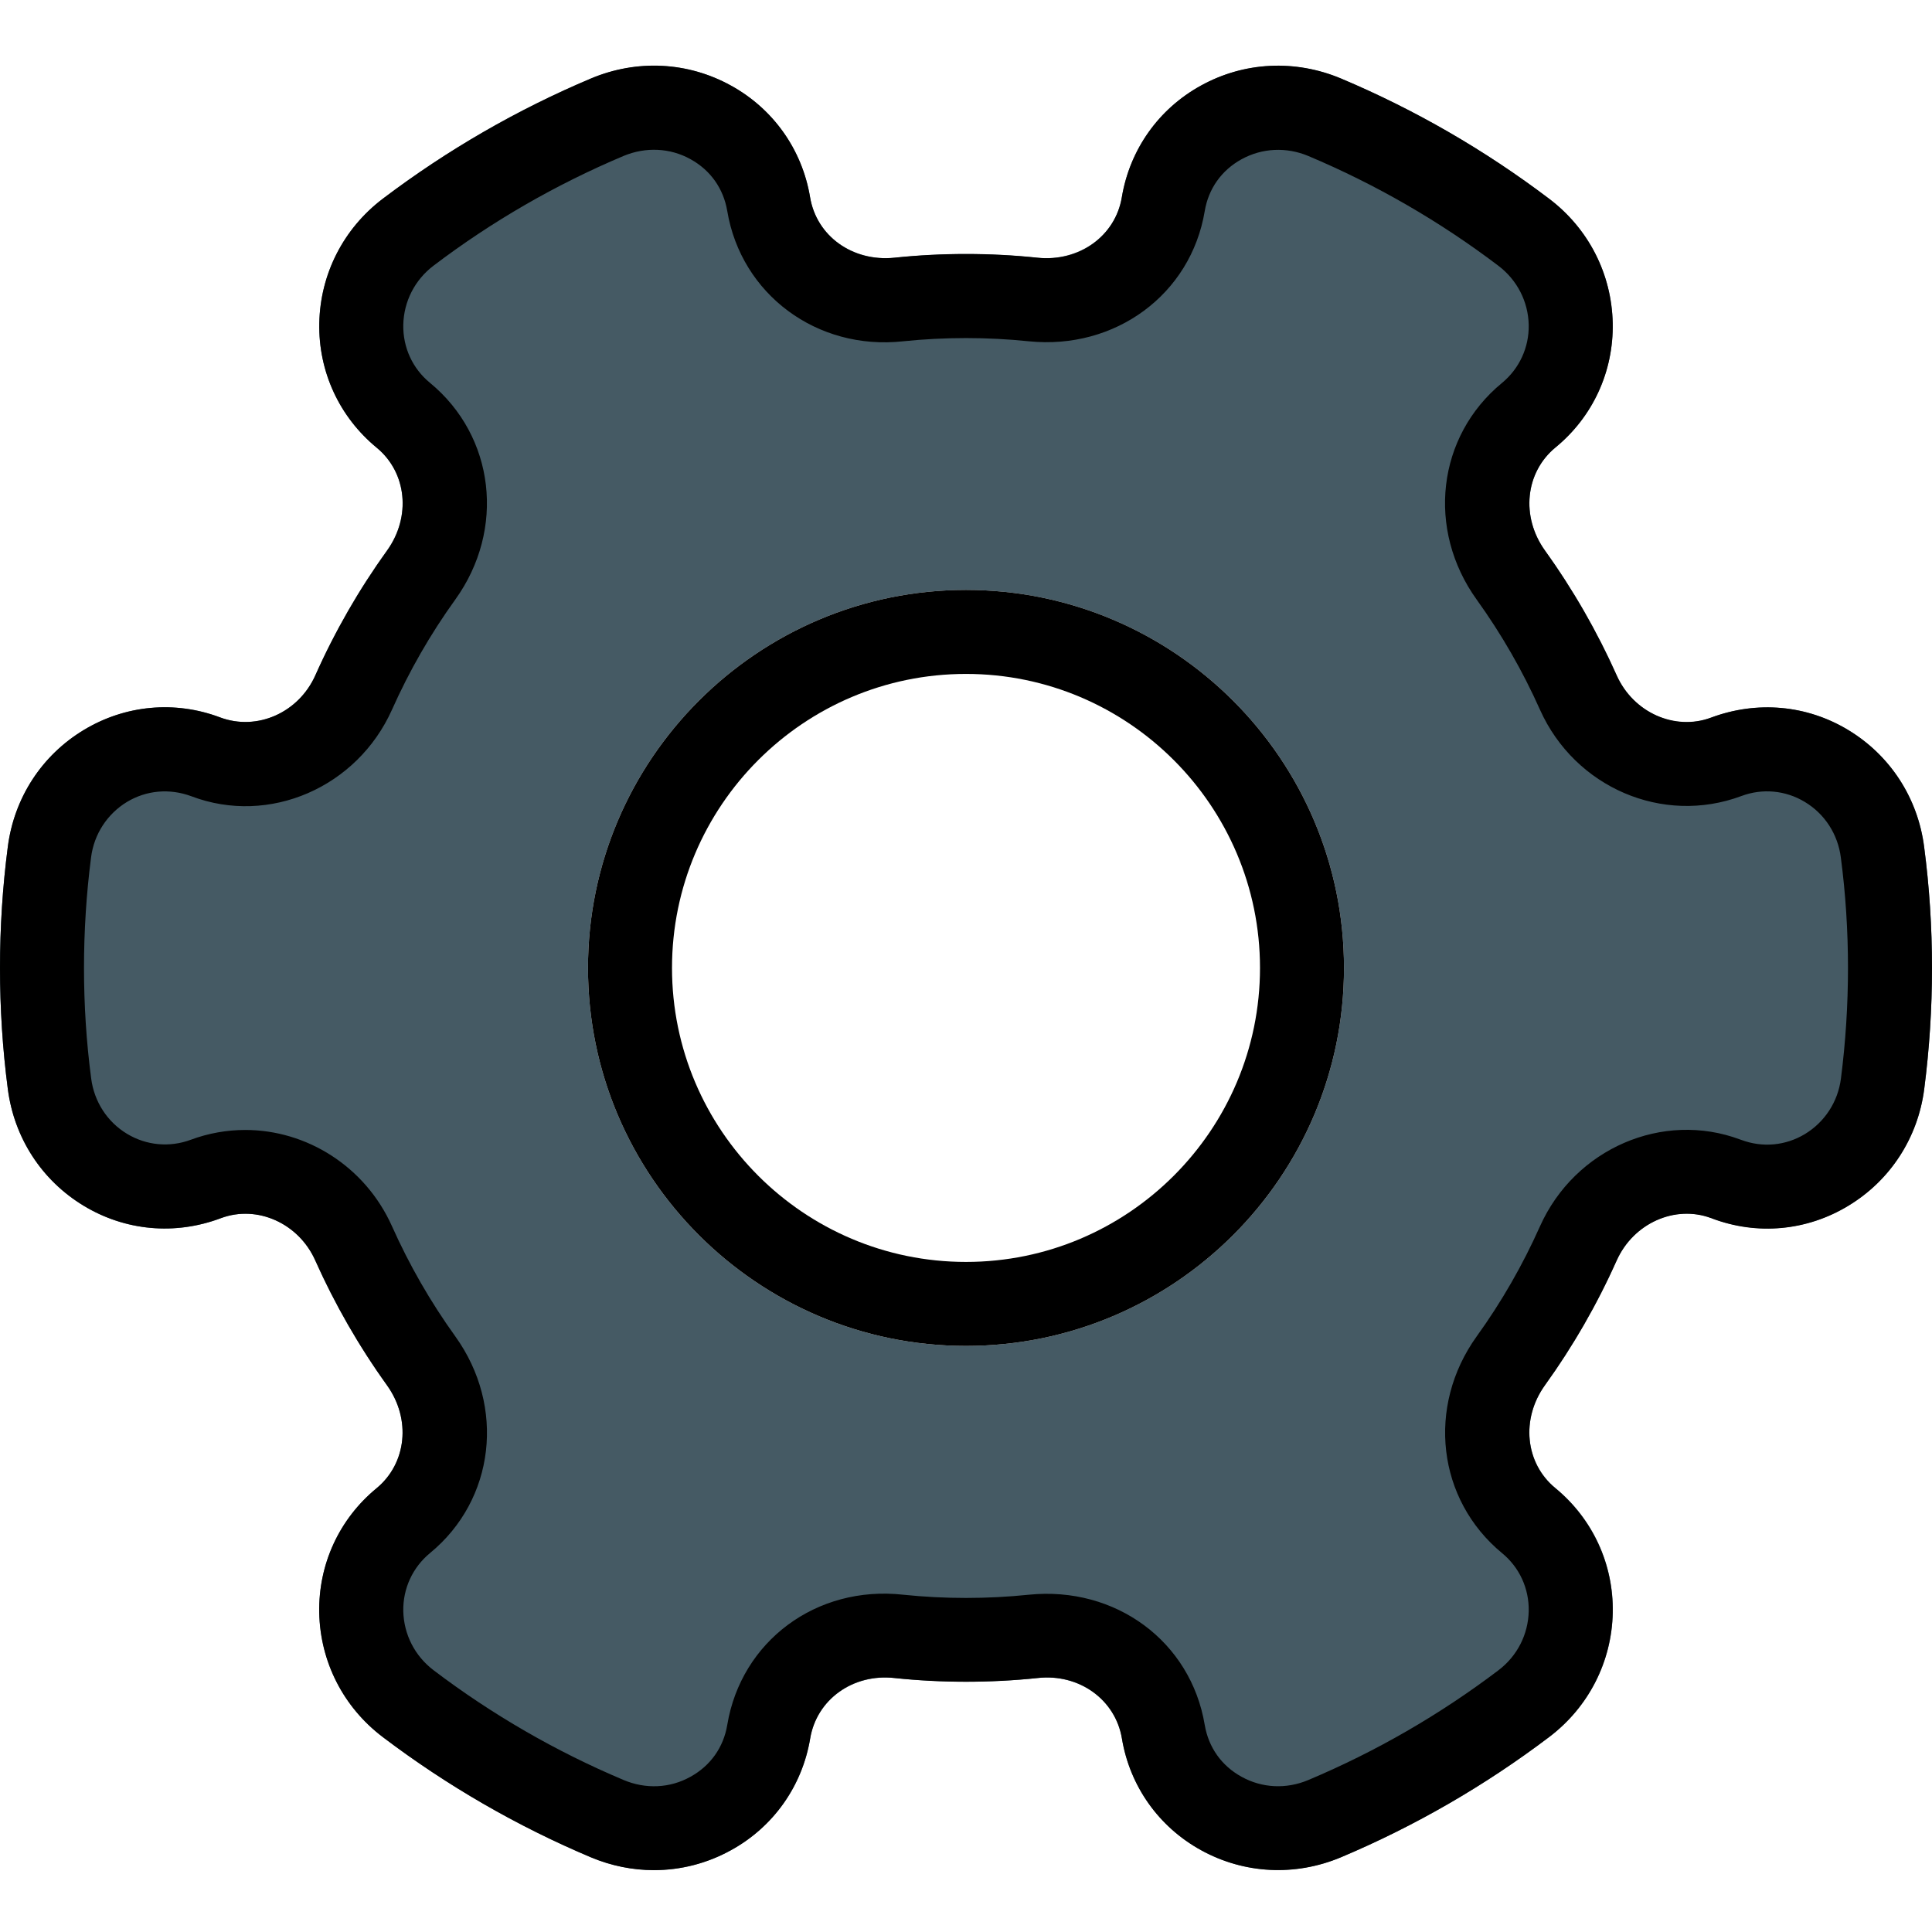
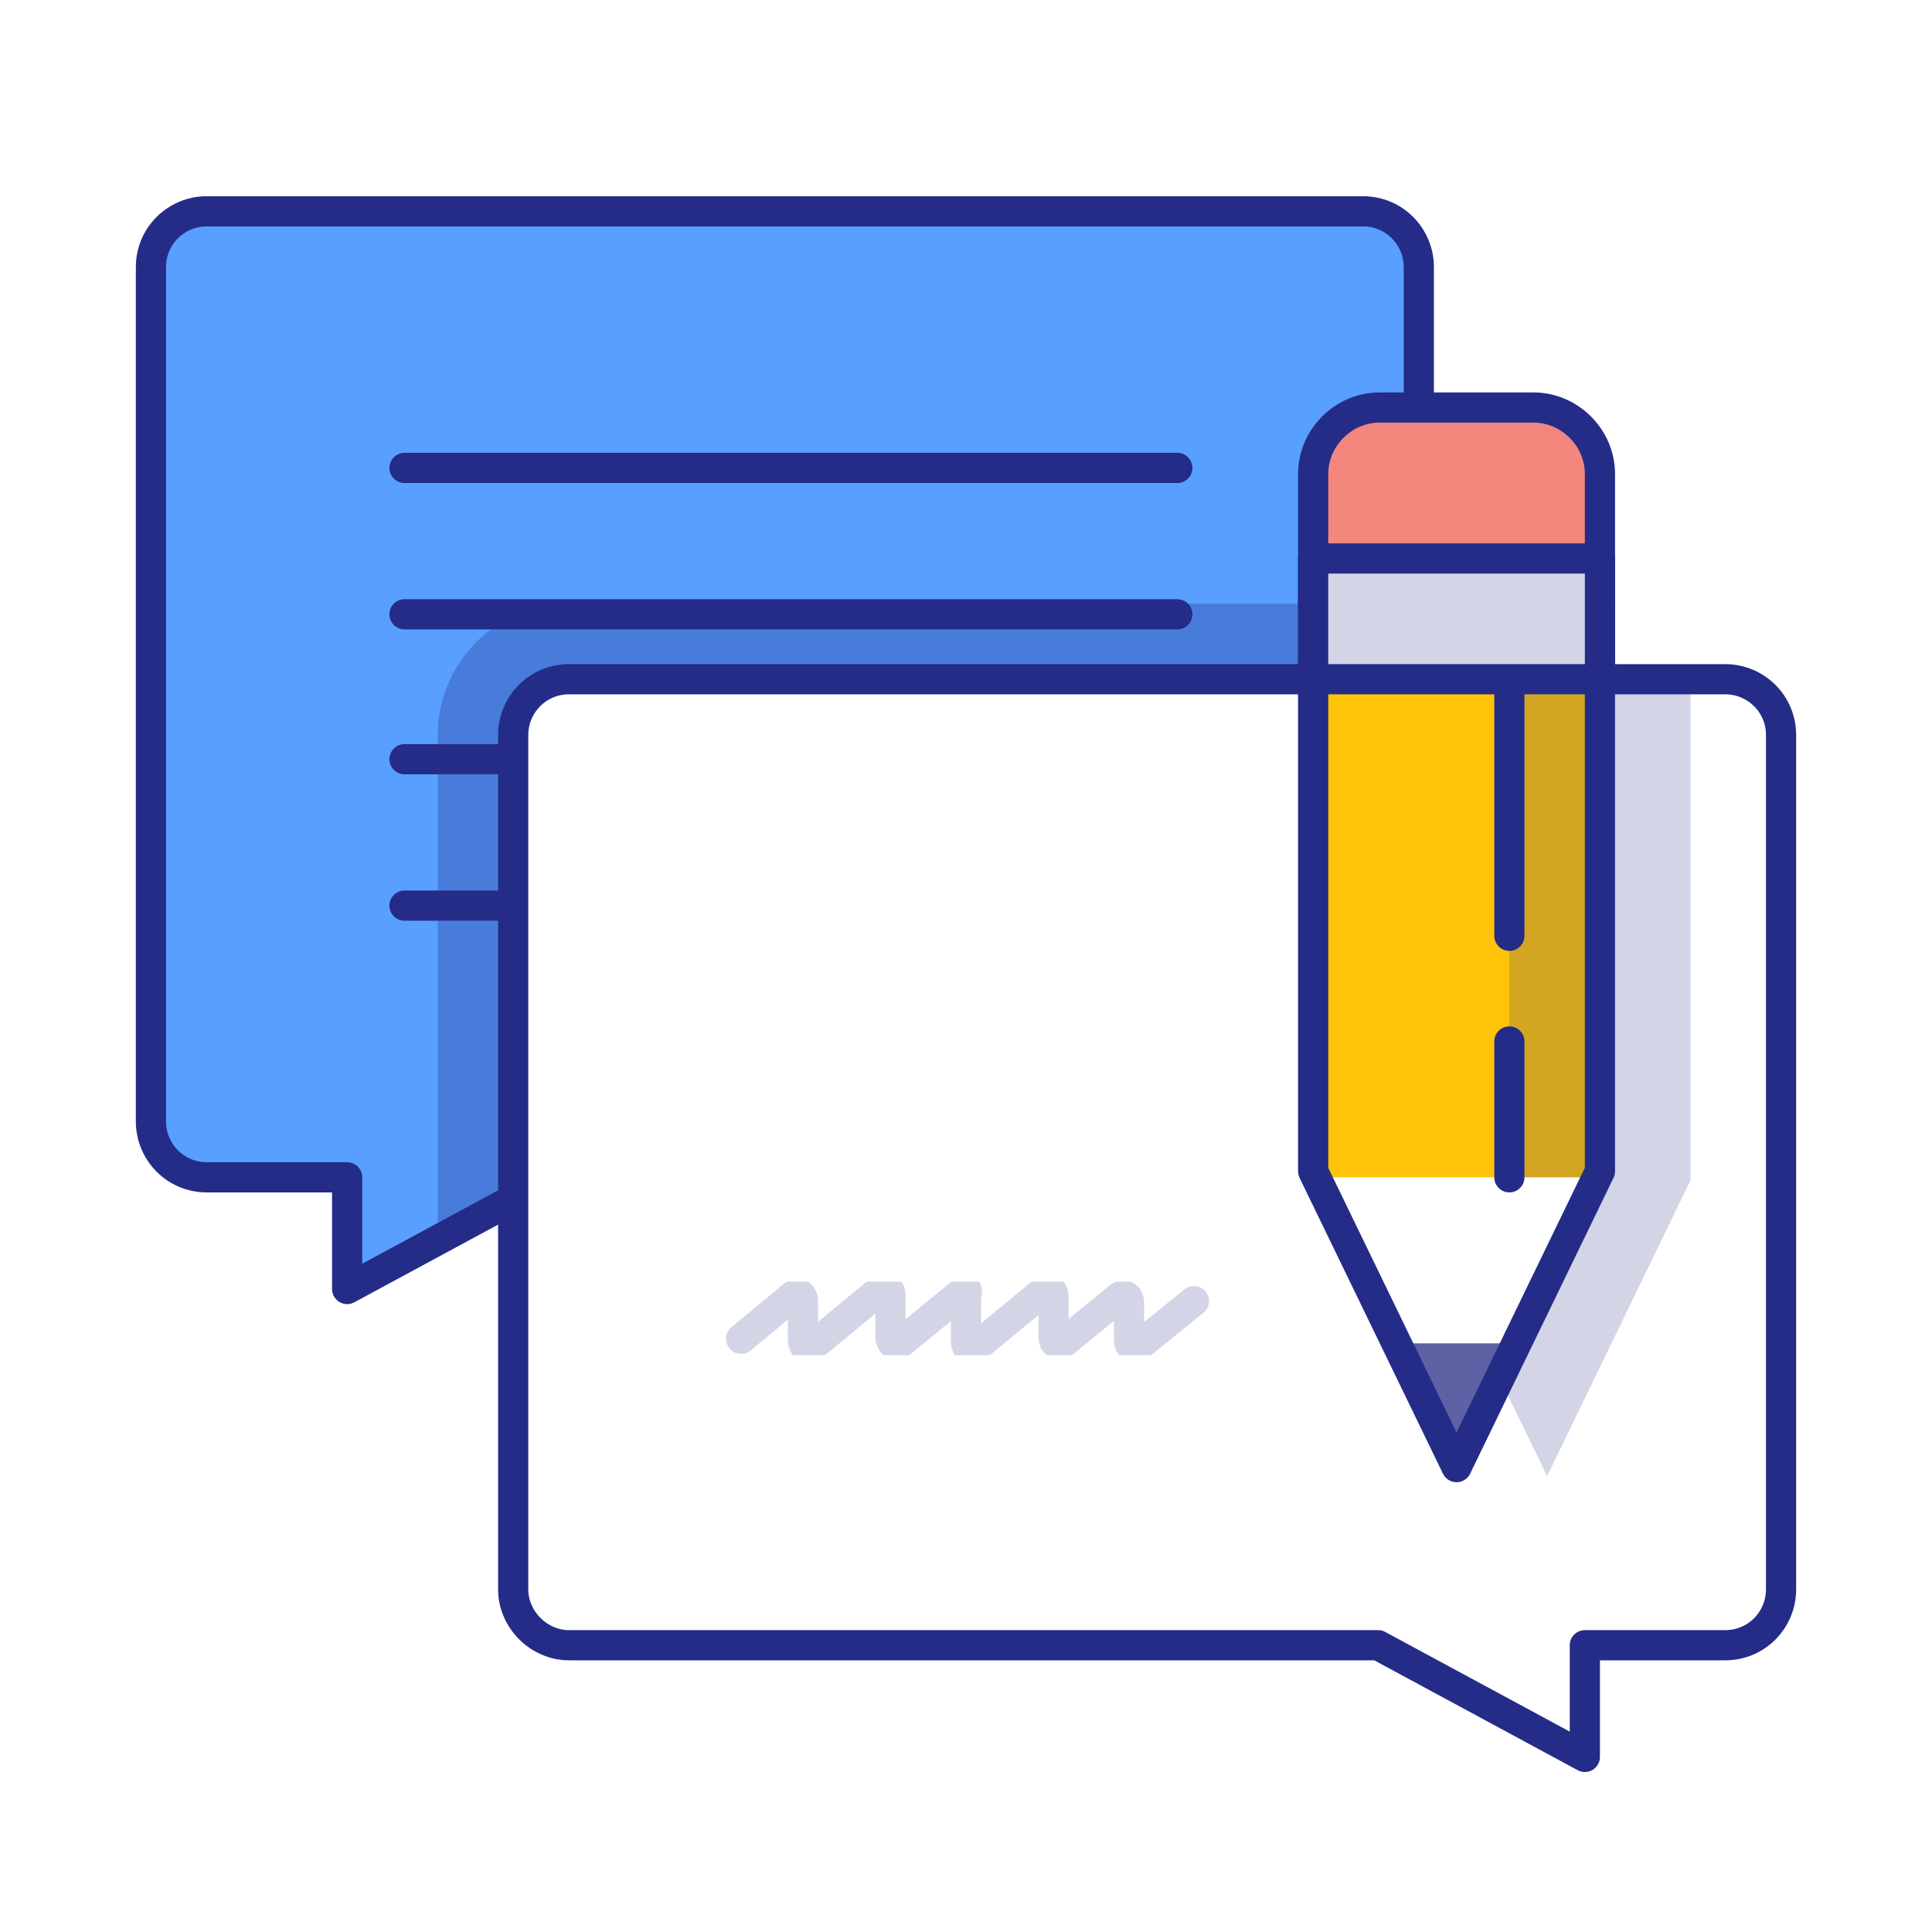
- <svg xmlns="http://www.w3.org/2000/svg" height="45pt" viewBox="0 -16 490.667 490" width="45pt">
-   <path d="m488.684 198.746c-1.602-12.438-8.641-23.254-19.309-29.695-10.496-6.316-23.125-7.488-34.836-3.113-9.301 3.496-19.711-1.324-23.938-10.754-4.969-11.137-11.113-21.801-18.219-31.699-6.164-8.578-5.012-19.844 2.648-26.156 9.492-7.785 14.781-19.309 14.547-31.594-.254-12.48-6.121-24-16.148-31.574-16.301-12.352-34.09-22.637-52.887-30.551-11.648-4.883-24.598-4.223-35.539 1.793-10.754 5.91-18.094 16.258-20.098 28.375-1.641 9.832-10.816 16.359-21.441 15.359-11.922-1.258-24.359-1.258-36.309 0-10.645 1-19.773-5.504-21.418-15.359-2.027-12.098-9.344-22.445-20.094-28.375-10.945-6.039-23.895-6.676-35.543-1.793-18.793 7.895-36.586 18.176-52.863 30.527-10.027 7.598-15.895 19.094-16.148 31.574-.238 12.309 5.074 23.832 14.57 31.66 7.656 6.293 8.789 17.535 2.621 26.113-7.125 9.898-13.246 20.562-18.195 31.699-4.266 9.473-14.805 14.207-24.172 10.688-11.5-4.328-24.086-3.156-34.625 3.18-10.664 6.422-17.703 17.258-19.305 29.676-1.324 10.133-1.984 20.48-1.984 30.762s.66 20.629 1.984 30.742c1.602 12.438 8.641 23.254 19.305 29.695 10.496 6.336 23.148 7.531 34.84 3.113 9.344-3.457 19.734 1.324 23.934 10.754 4.973 11.137 11.117 21.801 18.219 31.699 6.168 8.578 5.016 19.84-2.645 26.156-9.492 7.785-14.785 19.305-14.547 31.594.254 12.48 6.121 24 16.148 31.574 16.297 12.352 34.09 22.633 52.883 30.547 5.164 2.18 10.582 3.246 15.98 3.246 6.742 0 13.484-1.707 19.562-5.059 10.75-5.91 18.09-16.254 20.098-28.371 1.641-9.855 10.793-16.449 21.438-15.359 11.926 1.258 24.363 1.258 36.309 0 10.582-1.109 19.777 5.504 21.422 15.359 2.023 12.094 9.344 22.441 20.094 28.371 10.945 6.039 23.895 6.656 35.543 1.793 18.793-7.914 36.586-18.195 52.883-30.551 10.027-7.594 15.895-19.09 16.152-31.57.234-12.312-5.078-23.832-14.594-31.66-7.66-6.293-8.789-17.535-2.625-26.113 7.125-9.898 13.25-20.562 18.219-31.68 4.246-9.449 14.68-14.207 23.957-10.773l3.734-9.984-3.52 10.07c11.543 4.332 24.105 3.156 34.625-3.18 10.664-6.418 17.707-17.258 19.305-29.672 1.301-10.113 1.965-20.461 1.965-30.742s-.664-20.629-1.984-30.742zm-243.352 126.742c-52.926 0-96-43.074-96-96 0-52.93 43.074-96 96-96 52.93 0 96 43.07 96 96 0 52.926-43.07 96-96 96zm0 0" fill="#455a64" />
-   <path d="m166.078 458.629c-5.395 0-10.812-1.086-15.977-3.242-18.816-7.938-36.609-18.219-52.887-30.551-10.027-7.594-15.891-19.113-16.148-31.613-.215-12.27 5.078-23.789 14.57-31.598 7.66-6.336 8.812-17.555 2.645-26.152-7.125-9.898-13.246-20.586-18.219-31.723-4.223-9.43-14.781-14.125-23.914-10.73-11.754 4.438-24.363 3.219-34.859-3.117-10.688-6.441-17.703-17.258-19.305-29.695-1.324-10.09-1.984-20.457-1.984-30.719s.66-20.629 1.984-30.762c1.602-12.418 8.617-23.234 19.305-29.676 10.496-6.336 23.125-7.531 34.625-3.18 9.43 3.5 19.949-1.215 24.172-10.688 4.949-11.113 11.094-21.781 18.219-31.68 6.164-8.574 5.035-19.82-2.625-26.133-9.516-7.828-14.828-19.352-14.59-31.637.254-12.48 6.121-24 16.125-31.598 16.301-12.328 34.094-22.613 52.887-30.547 11.625-4.887 24.555-4.266 35.543 1.812 10.75 5.91 18.09 16.258 20.094 28.375 1.645 9.832 10.754 16.469 21.418 15.336 11.969-1.258 24.406-1.258 36.309 0 10.605 1.176 19.801-5.504 21.441-15.336 2.027-12.117 9.344-22.465 20.098-28.375 10.984-6.078 23.914-6.676 35.539-1.812 18.816 7.934 36.609 18.219 52.887 30.547 10.027 7.598 15.895 19.117 16.148 31.617.234 12.266-5.055 23.789-14.57 31.574-7.66 6.336-8.809 17.559-2.645 26.156 7.125 9.898 13.246 20.586 18.219 31.723 4.223 9.449 14.805 14.098 23.914 10.73 11.754-4.395 24.383-3.223 34.859 3.113 10.688 6.441 17.707 17.258 19.305 29.695 1.344 10.113 2.008 20.48 2.008 30.742s-.664 20.629-1.984 30.762c-1.602 12.418-8.621 23.234-19.309 29.676-10.473 6.355-23.082 7.551-34.621 3.18l-.238-.086c-9.086-3.371-19.668 1.277-23.934 10.773-4.949 11.113-11.094 21.781-18.219 31.68-6.164 8.574-5.035 19.816 2.625 26.133 9.492 7.809 14.805 19.328 14.59 31.617-.254 12.48-6.121 24-16.129 31.594-16.297 12.332-34.09 22.613-52.883 30.547-11.629 4.887-24.555 4.246-35.543-1.812-10.75-5.91-18.09-16.254-20.094-28.371-1.645-9.855-10.859-16.578-21.422-15.34-11.965 1.258-24.402 1.258-36.309 0-10.664-1.238-19.797 5.504-21.438 15.34-2.027 12.117-9.348 22.461-20.098 28.371-6.121 3.395-12.82 5.078-19.586 5.078zm-103.785-187.988c15.551 0 30.422 9.215 37.25 24.426 4.395 9.855 9.789 19.242 16.082 27.988 12.824 17.836 10.07 41.496-6.418 55.043-4.418 3.645-6.891 9.023-6.785 14.738.129 5.91 2.922 11.395 7.699 15.02 14.848 11.266 31.105 20.652 48.277 27.883 5.57 2.348 11.758 2.09 16.961-.832 5.078-2.793 8.406-7.488 9.344-13.184 3.52-21.164 22.551-35.5 44.715-33.047 10.453 1.09 21.355 1.09 31.852 0 22.121-2.238 41.152 11.906 44.691 33.047.961 5.719 4.27 10.391 9.348 13.184 5.227 2.902 11.391 3.18 16.957.832 17.176-7.23 33.41-16.598 48.301-27.883 4.777-3.625 7.551-9.109 7.68-15.02.105-5.738-2.348-11.094-6.762-14.719-16.473-13.566-19.246-37.227-6.445-55.062 6.293-8.723 11.691-18.133 16.066-27.945 8.852-19.754 31.188-29.398 50.855-22.039l.195.066c5.48 2.07 11.328 1.492 16.234-1.453 5.035-3.051 8.402-8.211 9.152-14.121 1.191-9.281 1.789-18.73 1.789-28.074s-.598-18.797-1.812-28.012c-.746-5.93-4.094-11.113-9.152-14.145-4.906-2.965-10.793-3.496-16.129-1.492-19.965 7.445-42.258-2.176-51.113-21.887-4.395-9.855-9.793-19.242-16.086-27.992-12.82-17.832-10.07-41.492 6.422-55.039 4.418-3.648 6.891-9.023 6.785-14.742-.129-5.906-2.922-11.391-7.703-15.016-14.848-11.266-31.102-20.652-48.277-27.883-5.547-2.328-11.711-2.051-16.957.832-5.078 2.793-8.406 7.488-9.348 13.184-3.539 21.16-22.738 35.285-44.715 33.043-10.453-1.086-21.352-1.086-31.848 0-21.91 2.41-41.152-11.926-44.695-33.066-.961-5.715-4.266-10.387-9.344-13.184-5.184-2.879-11.371-3.156-16.961-.832-17.172 7.234-33.43 16.598-48.297 27.883-4.777 3.629-7.551 9.109-7.68 15.02-.105 5.738 2.348 11.094 6.762 14.719 16.492 13.57 19.266 37.227 6.441 55.062-6.293 8.727-11.688 18.133-16.062 27.945-8.852 19.777-31.211 29.484-50.922 22.016-5.609-2.09-11.477-1.512-16.363 1.41-5.035 3.051-8.406 8.211-9.152 14.121-1.195 9.258-1.793 18.711-1.793 28.055s.598 18.793 1.816 28.012c.746 5.93 4.094 11.113 9.148 14.141 4.91 2.945 10.773 3.48 16.129 1.496 4.543-1.688 9.238-2.496 13.867-2.496zm0 0" />
-   <path d="m245.332 325.488c-52.926 0-96-43.074-96-96 0-52.93 43.074-96 96-96 52.93 0 96 43.07 96 96 0 52.926-43.07 96-96 96zm0-170.668c-41.172 0-74.664 33.496-74.664 74.668s33.492 74.668 74.664 74.668c41.176 0 74.668-33.496 74.668-74.668s-33.492-74.668-74.668-74.668zm0 0" />
+ <svg xmlns="http://www.w3.org/2000/svg" xmlns:xlink="http://www.w3.org/1999/xlink" width="100px" height="100px" viewBox="0 0 100 100" version="1.1">
+   <defs>
+     <filter id="alpha" filterUnits="objectBoundingBox" x="0%" y="0%" width="100%" height="100%">
+       <feColorMatrix type="matrix" in="SourceGraphic" values="0 0 0 0 1 0 0 0 0 1 0 0 0 0 1 0 0 0 1 0" />
+     </filter>
+     <mask id="mask0">
+       <g filter="url(#alpha)">
+         <rect x="0" y="0" width="100" height="100" style="fill:rgb(0%,0%,0%);fill-opacity:0.302;stroke:none;" />
+       </g>
+     </mask>
+     <clipPath id="clip1">
+       <rect x="0" y="0" width="100" height="100" />
+     </clipPath>
+     <g id="surface5" clip-path="url(#clip1)">
+       <path style=" stroke:none;fill-rule:nonzero;fill:rgb(14.118%,17.255%,53.333%);fill-opacity:1;" d="M 29.453 31.25 C 25.703 31.25 22.656 34.297 22.656 38.047 L 22.656 64.219 L 28.672 60.938 L 70.547 60.938 C 72.188 60.938 73.438 59.609 73.438 58.047 L 73.438 31.25 Z M 29.453 31.25 " />
+     </g>
+     <mask id="mask1">
+       <g filter="url(#alpha)">
+         <rect x="0" y="0" width="100" height="100" style="fill:rgb(0%,0%,0%);fill-opacity:0.2;stroke:none;" />
+       </g>
+     </mask>
+     <clipPath id="clip2">
+       <rect x="0" y="0" width="100" height="100" />
+     </clipPath>
+     <g id="surface8" clip-path="url(#clip2)">
+       <path style=" stroke:none;fill-rule:nonzero;fill:rgb(14.118%,17.255%,53.333%);fill-opacity:1;" d="M 72.656 35.156 L 72.656 61.094 L 80.078 76.406 L 87.5 61.094 L 87.5 35.156 Z M 72.656 35.156 " />
+     </g>
+     <mask id="mask2">
+       <g filter="url(#alpha)">
+         <rect x="0" y="0" width="100" height="100" style="fill:rgb(0%,0%,0%);fill-opacity:0.2;stroke:none;" />
+       </g>
+     </mask>
+     <clipPath id="clip3">
+       <rect x="0" y="0" width="100" height="100" />
+     </clipPath>
+     <g id="surface11" clip-path="url(#clip3)">
+       <path style=" stroke:none;fill-rule:nonzero;fill:rgb(14.118%,17.255%,53.333%);fill-opacity:1;" d="M 78.125 31.25 L 82.812 31.25 L 82.812 60.938 L 78.125 60.938 Z M 78.125 31.25 " />
+     </g>
+     <mask id="mask3">
+       <g filter="url(#alpha)">
+         <rect x="0" y="0" width="100" height="100" style="fill:rgb(0%,0%,0%);fill-opacity:0.2;stroke:none;" />
+       </g>
+     </mask>
+     <clipPath id="clip4">
+       <rect x="0" y="0" width="100" height="100" />
+     </clipPath>
+     <g id="surface14" clip-path="url(#clip4)">
+       <path style=" stroke:none;fill-rule:nonzero;fill:rgb(14.118%,17.255%,53.333%);fill-opacity:1;" d="M 67.969 35.156 L 67.969 28.906 L 82.812 28.906 L 82.812 35.156 Z M 67.969 35.156 " />
+     </g>
+     <mask id="mask4">
+       <g filter="url(#alpha)">
+         <rect x="0" y="0" width="100" height="100" style="fill:rgb(0%,0%,0%);fill-opacity:0.2;stroke:none;" />
+       </g>
+     </mask>
+     <clipPath id="clip5">
+       <rect x="0" y="0" width="100" height="100" />
+     </clipPath>
+     <g id="surface17" clip-path="url(#clip5)">
+       <path style="fill:none;stroke-width:2;stroke-linecap:round;stroke-linejoin:round;stroke:rgb(14.118%,17.255%,53.333%);stroke-opacity:1;stroke-miterlimit:10;" d="M 49.1 88.7 L 52.6 85.8 C 52.9 85.6 53.2 85.8 53.2 86.2 L 53.2 88.8 C 53.2 89.2 53.5 89.4 53.8 89.2 L 58.4 85.4 C 58.7 85.2 59 85.4 59 85.8 L 59 88.7 C 59 88.7 59.2 89.3 59.5 89.1 L 63.9 85.5 C 64.2 85.3 64 85.9 64 85.9 L 64 88.9 C 64 89.3 64.3 89.5 64.6 89.3 L 69.2 85.5 C 69.5 85.3 69.8 85.5 69.8 85.9 L 69.8 88.6 C 69.8 89 70.1 89.2 70.4 89 L 74.2 85.9 C 74.5 85.7 74.8 85.9 74.8 86.3 L 74.8 88.8 C 74.8 89.2 75.1 89.4 75.4 89.2 L 79.1 86.2 " transform="matrix(0.78125,0,0,0.78125,0,0)" />
+     </g>
+     <mask id="mask5">
+       <g filter="url(#alpha)">
+         <rect x="0" y="0" width="100" height="100" style="fill:rgb(0%,0%,0%);fill-opacity:0.2;stroke:none;" />
+       </g>
+     </mask>
+     <clipPath id="clip6">
+       <rect x="0" y="0" width="100" height="100" />
+     </clipPath>
+     <g id="surface20" clip-path="url(#clip6)">
+       <path style="fill:none;stroke-width:2;stroke-linecap:round;stroke-linejoin:round;stroke:rgb(14.118%,17.255%,53.333%);stroke-opacity:1;stroke-miterlimit:10;" d="M 49.8 59 L 78 59 " transform="matrix(0.78125,0,0,0.78125,0,0)" />
+     </g>
+     <mask id="mask6">
+       <g filter="url(#alpha)">
+         <rect x="0" y="0" width="100" height="100" style="fill:rgb(0%,0%,0%);fill-opacity:0.2;stroke:none;" />
+       </g>
+     </mask>
+     <clipPath id="clip7">
+       <rect x="0" y="0" width="100" height="100" />
+     </clipPath>
+     <g id="surface23" clip-path="url(#clip7)">
+       <path style="fill:none;stroke-width:2;stroke-linecap:round;stroke-linejoin:round;stroke:rgb(14.118%,17.255%,53.333%);stroke-opacity:1;stroke-miterlimit:10;" d="M 49.8 71 L 78 71 " transform="matrix(0.78125,0,0,0.78125,0,0)" />
+     </g>
+     <mask id="mask7">
+       <g filter="url(#alpha)">
+         <rect x="0" y="0" width="100" height="100" style="fill:rgb(0%,0%,0%);fill-opacity:0.2;stroke:none;" />
+       </g>
+     </mask>
+     <clipPath id="clip8">
+       <rect x="0" y="0" width="100" height="100" />
+     </clipPath>
+     <g id="surface26" clip-path="url(#clip8)">
+       <path style="fill:none;stroke-width:2;stroke-linecap:round;stroke-linejoin:round;stroke:rgb(14.118%,17.255%,53.333%);stroke-opacity:1;stroke-miterlimit:10;" d="M 49.8 77 L 63.9 77 " transform="matrix(0.78125,0,0,0.78125,0,0)" />
+     </g>
+     <mask id="mask8">
+       <g filter="url(#alpha)">
+         <rect x="0" y="0" width="100" height="100" style="fill:rgb(0%,0%,0%);fill-opacity:0.2;stroke:none;" />
+       </g>
+     </mask>
+     <clipPath id="clip9">
+       <rect x="0" y="0" width="100" height="100" />
+     </clipPath>
+     <g id="surface29" clip-path="url(#clip9)">
+       <path style="fill:none;stroke-width:2;stroke-linecap:round;stroke-linejoin:round;stroke:rgb(14.118%,17.255%,53.333%);stroke-opacity:1;stroke-miterlimit:10;" d="M 49.8 65 L 78 65 " transform="matrix(0.78125,0,0,0.78125,0,0)" />
+     </g>
+   </defs>
+   <g id="surface1">
+     <path style=" stroke:none;fill-rule:nonzero;fill:rgb(34.51%,62.353%,100%);fill-opacity:1;" d="M 70.547 60.938 L 28.672 60.938 L 17.969 66.719 L 17.969 60.938 L 10.703 60.938 C 9.062 60.938 7.812 59.609 7.812 58.047 L 7.812 13.828 C 7.812 12.188 9.141 10.938 10.703 10.938 L 70.547 10.938 C 72.188 10.938 73.438 12.266 73.438 13.828 L 73.438 58.047 C 73.438 59.609 72.109 60.938 70.547 60.938 Z M 70.547 60.938 " />
+     <path style="fill:none;stroke-width:2;stroke-linecap:round;stroke-linejoin:round;stroke:rgb(14.118%,17.255%,53.333%);stroke-opacity:1;stroke-miterlimit:10;" d="M 26.8 31 L 78 31 " transform="matrix(0.78125,0,0,0.78125,0,0)" />
+     <path style="fill:none;stroke-width:2;stroke-linecap:round;stroke-linejoin:round;stroke:rgb(14.118%,17.255%,53.333%);stroke-opacity:1;stroke-miterlimit:10;" d="M 26.8 50.3 L 78 50.3 " transform="matrix(0.78125,0,0,0.78125,0,0)" />
+     <path style="fill:none;stroke-width:2;stroke-linecap:round;stroke-linejoin:round;stroke:rgb(14.118%,17.255%,53.333%);stroke-opacity:1;stroke-miterlimit:10;" d="M 26.8 60 L 52.4 60 " transform="matrix(0.78125,0,0,0.78125,0,0)" />
+     <path style="fill:none;stroke-width:2;stroke-linecap:round;stroke-linejoin:round;stroke:rgb(14.118%,17.255%,53.333%);stroke-opacity:1;stroke-miterlimit:10;" d="M 26.8 40.7 L 78 40.7 " transform="matrix(0.78125,0,0,0.78125,0,0)" />
+     <path style="fill:none;stroke-width:2;stroke-linecap:round;stroke-linejoin:round;stroke:rgb(14.118%,17.255%,53.333%);stroke-opacity:1;stroke-miterlimit:10;" d="M 90.3 78 L 36.7 78 L 23 85.4 L 23 78 L 13.7 78 C 11.6 78 10 76.3 10 74.3 L 10 17.7 C 10 15.6 11.7 14 13.7 14 L 90.3 14 C 92.4 14 94 15.7 94 17.7 L 94 74.3 C 94 76.3 92.3 78 90.3 78 Z M 90.3 78 " transform="matrix(0.78125,0,0,0.78125,0,0)" />
+     <use xlink:href="#surface5" mask="url(#mask0)" />
+     <path style="fill-rule:nonzero;fill:rgb(100%,100%,100%);fill-opacity:1;stroke-width:2;stroke-linecap:round;stroke-linejoin:round;stroke:rgb(14.118%,17.255%,53.333%);stroke-opacity:1;stroke-miterlimit:10;" d="M 37.7 109 L 91.3 109 L 105 116.4 L 105 109 L 114.3 109 C 116.4 109 118 107.3 118 105.3 L 118 48.7 C 118 46.6 116.3 45 114.3 45 L 37.7 45 C 35.6 45 34 46.7 34 48.7 L 34 105.3 C 34 107.3 35.7 109 37.7 109 Z M 37.7 109 " transform="matrix(0.78125,0,0,0.78125,0,0)" />
+     <use xlink:href="#surface8" mask="url(#mask1)" />
+     <path style=" stroke:none;fill-rule:nonzero;fill:rgb(100%,100%,100%);fill-opacity:1;" d="M 82.812 31.25 L 82.812 60.625 L 75.391 75.938 L 67.969 60.625 L 67.969 31.25 Z M 82.812 31.25 " />
+     <path style=" stroke:none;fill-rule:nonzero;fill:rgb(100%,76.863%,3.137%);fill-opacity:1;" d="M 67.969 60.938 L 67.969 31.25 L 82.812 31.25 L 82.812 60.938 Z M 67.969 60.938 " />
+     <use xlink:href="#surface11" mask="url(#mask2)" />
+     <path style=" stroke:none;fill-rule:nonzero;fill:rgb(36.863%,38.039%,63.922%);fill-opacity:1;" d="M 71.641 69.531 L 74.766 76.016 L 77.891 69.531 Z M 71.641 69.531 " />
+     <path style="fill:none;stroke-width:2;stroke-linecap:round;stroke-linejoin:round;stroke:rgb(14.118%,17.255%,53.333%);stroke-opacity:1;stroke-miterlimit:10;" d="M 106 40 L 106 77.6 L 96.5 97.2 L 87 77.6 L 87 40 Z M 106 40 " transform="matrix(0.78125,0,0,0.78125,0,0)" />
+     <path style="fill-rule:nonzero;fill:rgb(95.294%,52.941%,49.412%);fill-opacity:1;stroke-width:2;stroke-linecap:round;stroke-linejoin:round;stroke:rgb(14.118%,17.255%,53.333%);stroke-opacity:1;stroke-miterlimit:10;" d="M 106 40 L 106 31.4 C 106 29 104 27 101.6 27 L 91.4 27 C 89 27 87 29 87 31.4 L 87 40 Z M 106 40 " transform="matrix(0.78125,0,0,0.78125,0,0)" />
+     <path style="fill:none;stroke-width:2;stroke-linecap:round;stroke-linejoin:round;stroke:rgb(14.118%,17.255%,53.333%);stroke-opacity:1;stroke-miterlimit:10;" d="M 100 62 L 100 41 " transform="matrix(0.78125,0,0,0.78125,0,0)" />
+     <path style="fill:none;stroke-width:2;stroke-linecap:round;stroke-linejoin:round;stroke:rgb(14.118%,17.255%,53.333%);stroke-opacity:1;stroke-miterlimit:10;" d="M 100 78 L 100 69 " transform="matrix(0.78125,0,0,0.78125,0,0)" />
+     <path style=" stroke:none;fill-rule:nonzero;fill:rgb(100%,100%,100%);fill-opacity:1;" d="M 67.969 35.156 L 67.969 28.906 L 82.812 28.906 L 82.812 35.156 Z M 67.969 35.156 " />
+     <use xlink:href="#surface14" mask="url(#mask3)" />
+     <path style="fill:none;stroke-width:2;stroke-linecap:round;stroke-linejoin:round;stroke:rgb(14.118%,17.255%,53.333%);stroke-opacity:1;stroke-miterlimit:10;" d="M 92.5 31.5 L 100.5 31.5 L 100.5 50.5 L 92.5 50.5 Z M 92.5 31.5 " transform="matrix(0.000000000000000048,-0.78125,0.78125,0.000000000000000048,43.35938,107.4219)" />
+     <use xlink:href="#surface17" mask="url(#mask4)" />
+     <use xlink:href="#surface20" mask="url(#mask5)" />
+     <use xlink:href="#surface23" mask="url(#mask6)" />
+     <use xlink:href="#surface26" mask="url(#mask7)" />
+     <use xlink:href="#surface29" mask="url(#mask8)" />
+   </g>
</svg>
